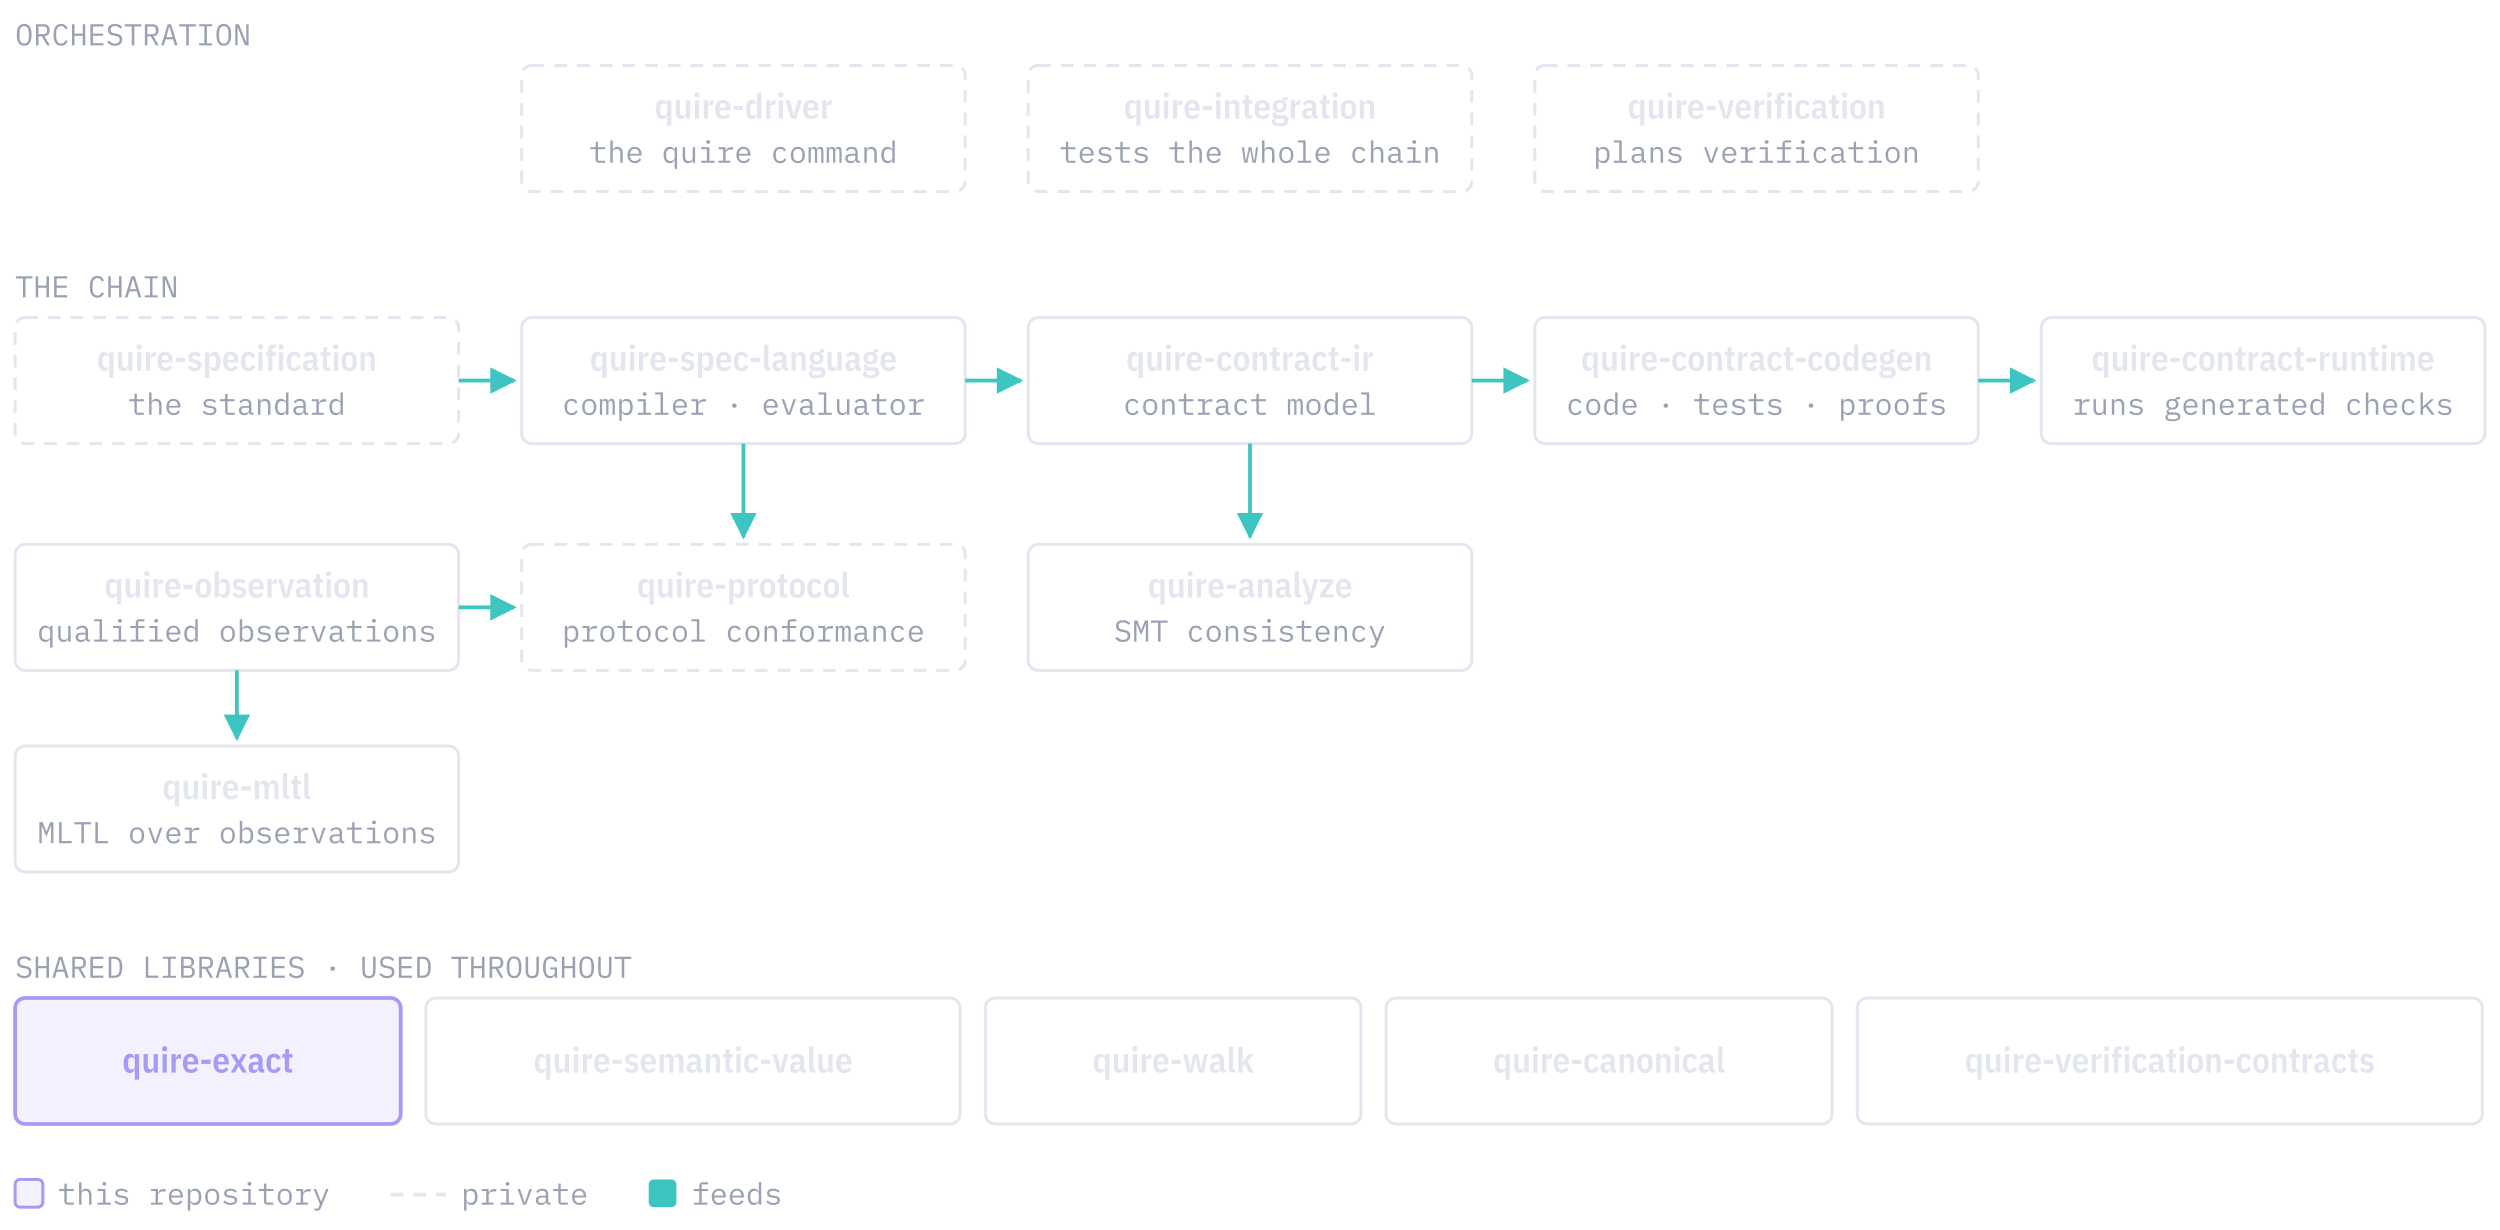
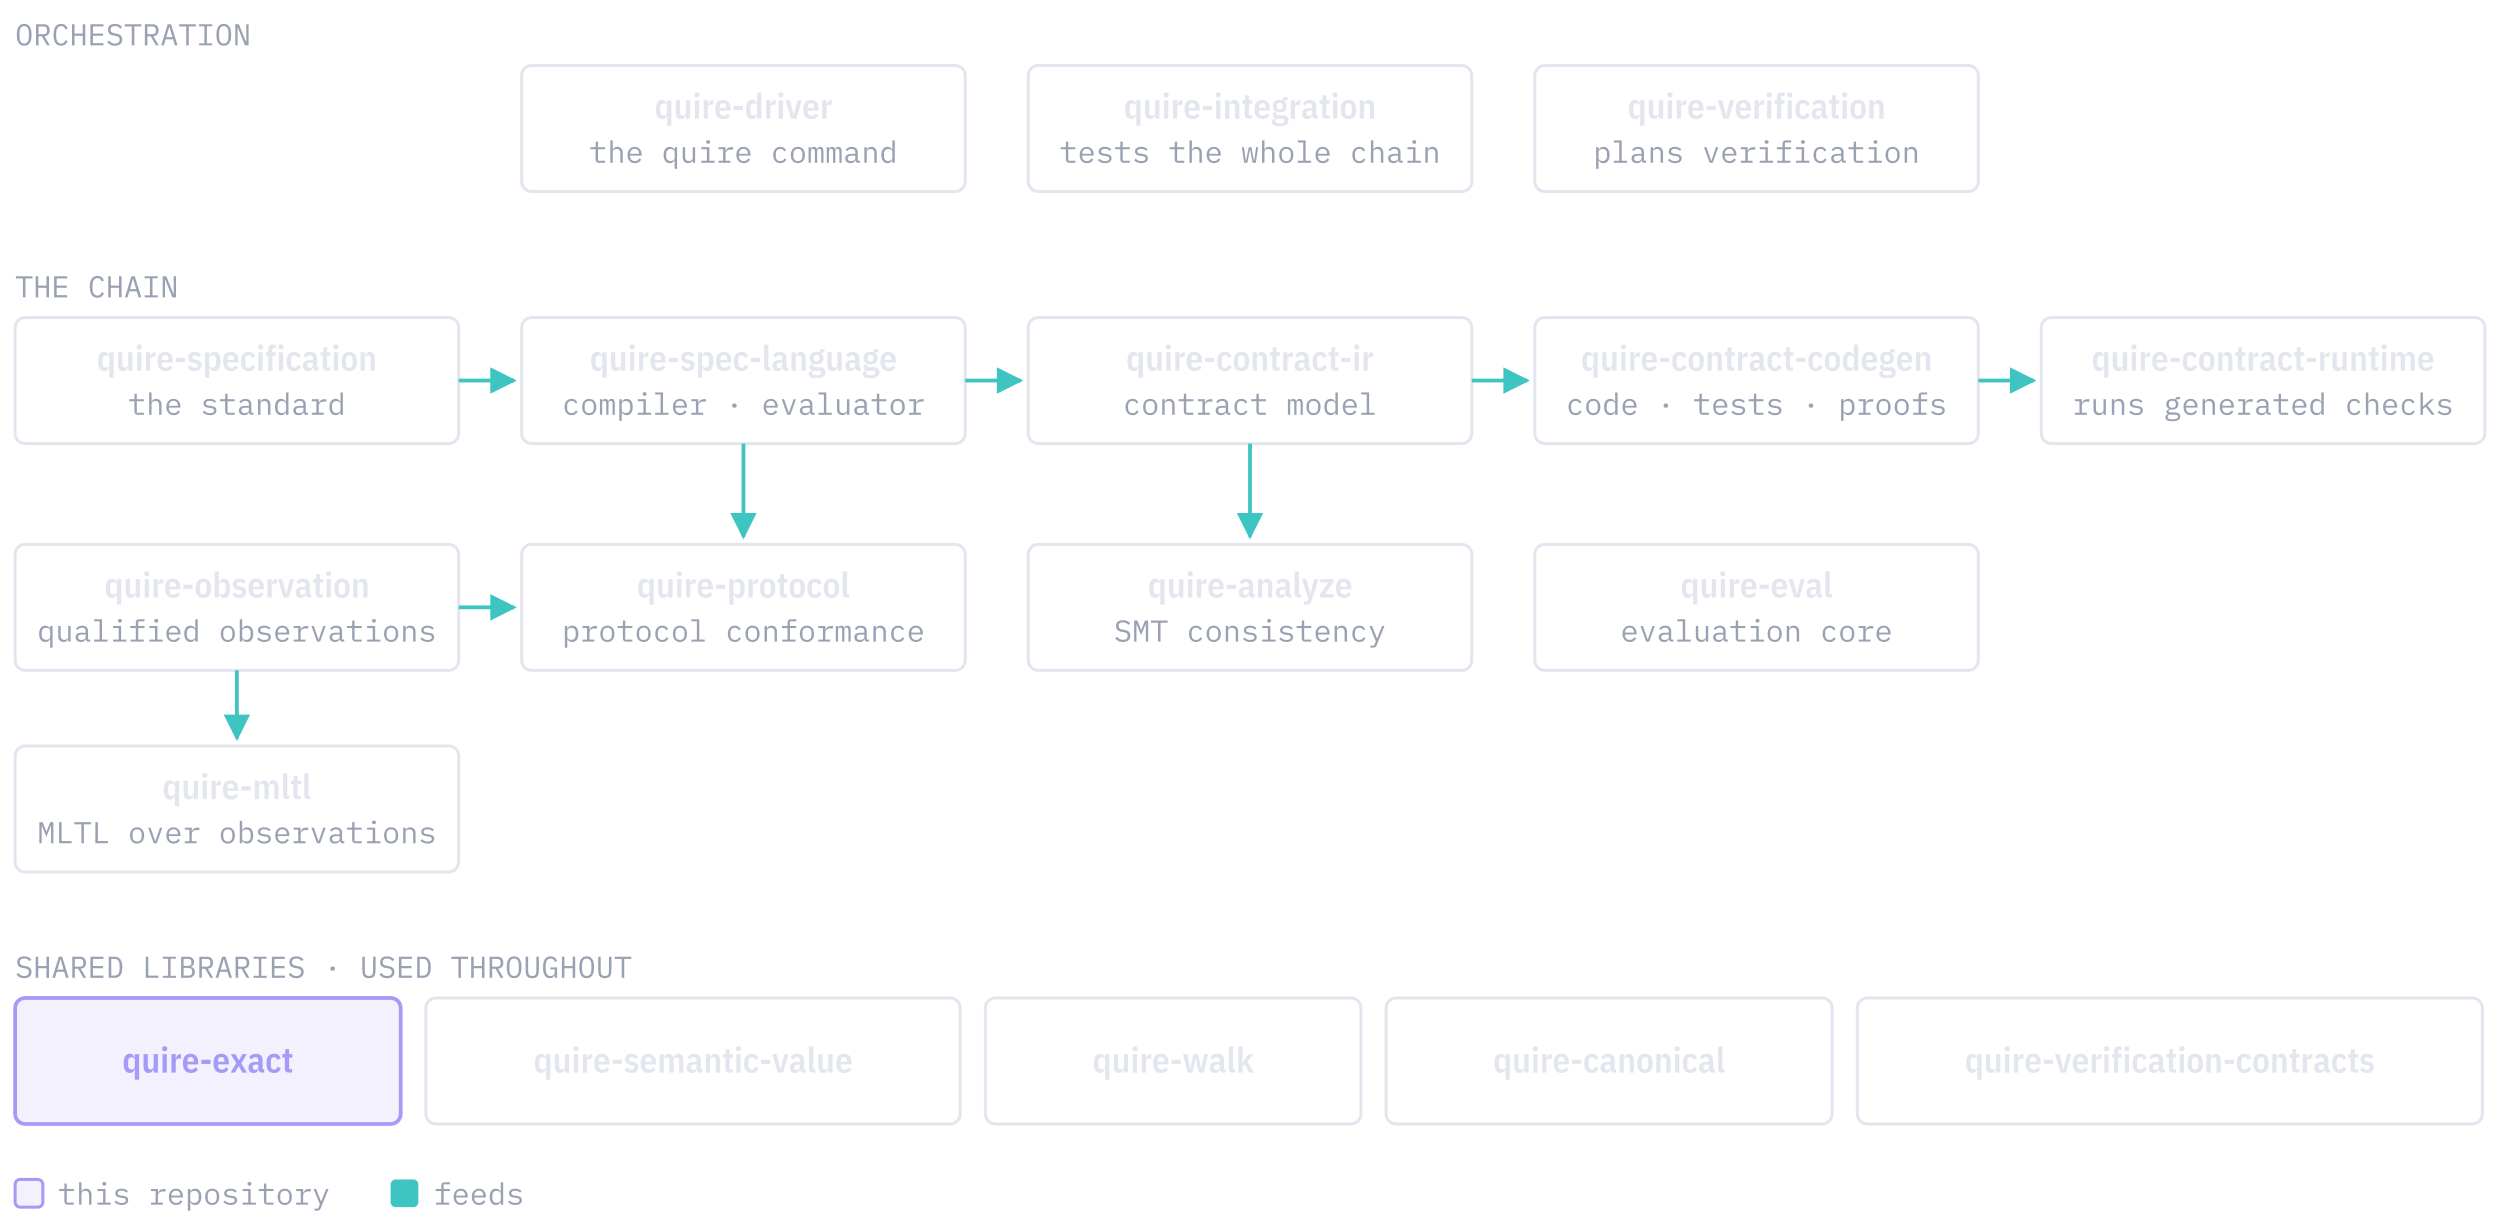
- <svg xmlns="http://www.w3.org/2000/svg" width="992" height="488" viewBox="-6 -6 992 488" role="img" aria-label="The Quire repositories. The main chain runs from the standard, quire-specification, to the compiler, quire-spec-language, then quire-contract-ir, quire-contract-codegen and quire-contract-runtime. quire-spec-language also feeds quire-protocol, and quire-contract-ir feeds quire-analyze. quire-observation feeds quire-protocol and quire-mltl. Above the chain, quire-driver runs it, quire-integration tests it and quire-verification plans verification. Below it, shared libraries used throughout: quire-exact, quire-semantic-value, quire-walk, quire-canonical and quire-verification-contracts.">
+ <svg xmlns="http://www.w3.org/2000/svg" width="992" height="488" viewBox="-6 -6 992 488" role="img" aria-label="The Quire repositories. The main chain runs from the standard, quire-specification, to the compiler, quire-spec-language, then quire-contract-ir, quire-contract-codegen and quire-contract-runtime. quire-spec-language also feeds quire-protocol, and quire-contract-ir feeds quire-analyze. quire-observation feeds quire-protocol and quire-mltl. quire-eval is the evaluation core. Above the chain, quire-driver runs it, quire-integration tests it and quire-verification plans verification. Below it, shared libraries used throughout: quire-exact, quire-semantic-value, quire-walk, quire-canonical and quire-verification-contracts.">
  <defs>
    <path id="mono_A" d="M481 0 422 199H177L118 0H31L245 698H356L570 0ZM304 609H295L197 272H402Z" />
    <path id="mono_B" d="M88 698H325Q415 698 466 649Q517 600 517 518Q517 455 486 419Q456 383 408 368V365Q467 351 505 312Q543 274 543 201Q543 159 529 122Q515 85 490 58Q464 31 430 16Q395 0 355 0H88ZM330 73Q388 73 421 99Q454 125 454 179V220Q454 273 421 300Q388 326 330 326H172V73ZM316 395Q369 395 399 418Q429 442 429 490V529Q429 577 399 601Q369 625 316 625H172V395Z" />
    <path id="mono_C" d="M323 -12Q195 -12 132 81Q70 174 70 349Q70 524 132 617Q195 710 323 710Q371 710 406 697Q441 684 466 662Q491 640 508 612Q525 585 538 557L466 524Q457 547 445 568Q433 588 416 604Q400 619 378 628Q355 637 323 637Q240 637 200 574Q159 511 159 406V292Q159 187 200 124Q240 61 323 61Q355 61 378 70Q400 79 416 94Q433 110 445 130Q457 151 466 174L538 141Q525 112 508 85Q491 58 466 36Q441 14 406 1Q371 -12 323 -12Z" />
    <path id="mono_D" d="M95 698H290Q418 698 481 610Q544 522 544 349Q544 176 481 88Q418 0 290 0H95ZM286 73Q370 73 412 131Q455 189 455 295V403Q455 509 412 567Q370 625 286 625H179V73Z" />
    <path id="mono_E" d="M90 0V698H520V625H174V390H508V317H174V73H520V0Z" />
    <path id="mono_G" d="M444 93H439Q430 73 418 54Q406 35 388 20Q369 6 343 -3Q317 -12 281 -12Q167 -12 112 80Q56 172 56 344Q56 524 117 617Q178 710 305 710Q354 710 390 697Q426 684 452 662Q477 640 494 612Q511 585 522 557L450 524Q441 547 430 568Q418 588 402 604Q385 619 362 628Q339 637 308 637Q224 637 184 574Q145 511 145 406V298Q145 245 153 202Q161 158 180 126Q198 94 228 76Q257 59 300 59Q368 59 406 100Q444 141 444 206V278H297V345H522V0H444Z" />
    <path id="mono_H" d="M436 317H164V0H80V698H164V390H436V698H520V0H436Z" />
    <path id="mono_I" d="M84 0V67H258V631H84V698H516V631H342V67H516V0Z" />
    <path id="mono_L" d="M120 0V698H204V73H535V0Z" />
    <path id="mono_M" d="M455 350V571H447L300 212L153 571H145V350V0H68V698H176L299 390H305L428 698H532V0H455Z" />
    <path id="mono_N" d="M163 588H156V0H80V698H199L437 110H444V698H520V0H401Z" />
    <path id="mono_O" d="M300 -12Q236 -12 190 12Q144 37 114 83Q84 129 70 196Q56 263 56 349Q56 434 70 502Q84 569 114 615Q144 661 190 686Q236 710 300 710Q364 710 410 686Q456 661 486 615Q516 569 530 502Q544 434 544 349Q544 263 530 196Q516 129 486 83Q456 37 410 12Q364 -12 300 -12ZM300 61Q342 61 371 78Q400 94 419 124Q438 154 446 196Q455 239 455 292V406Q455 458 446 501Q438 544 419 574Q400 604 371 620Q342 637 300 637Q258 637 229 620Q200 604 181 574Q162 544 154 501Q145 458 145 406V292Q145 239 154 196Q162 154 181 124Q200 94 229 78Q258 61 300 61Z" />
    <path id="mono_R" d="M174 0H90V698H344Q441 698 492 645Q543 592 543 497Q543 412 499 361Q455 310 371 302L549 0H455L285 298H174ZM342 369Q395 369 424 396Q454 422 454 471V523Q454 572 424 598Q395 625 342 625H174V369Z" />
    <path id="mono_S" d="M298 -12Q204 -12 144 22Q84 57 45 111L106 161Q147 110 192 85Q238 60 301 60Q377 60 417 95Q457 130 457 193Q457 244 428 272Q399 301 327 313L249 326Q198 335 164 353Q129 371 108 396Q87 422 78 452Q69 483 69 516Q69 612 132 661Q195 710 302 710Q386 710 444 682Q501 654 536 603L477 552Q448 590 407 614Q366 638 301 638Q230 638 192 608Q154 578 154 518Q154 471 182 442Q211 412 285 399L360 386Q411 377 446 359Q481 341 502 316Q524 291 533 260Q542 229 542 195Q542 98 478 43Q415 -12 298 -12Z" />
    <path id="mono_T" d="M342 625V0H258V625H25V698H575V625Z" />
    <path id="mono_U" d="M164 698V279Q164 228 167 188Q170 148 183 120Q196 91 224 76Q251 61 300 61Q349 61 376 76Q404 91 417 120Q430 148 433 188Q436 228 436 279V698H520V299Q520 221 512 163Q505 105 482 66Q458 27 414 8Q371 -12 300 -12Q229 -12 186 8Q142 27 118 66Q95 105 88 163Q80 221 80 299V698Z" />
    <path id="mono_a" d="M495 0Q448 0 428 24Q408 48 403 84H398Q381 39 344 14Q306 -12 243 -12Q162 -12 114 30Q66 72 66 145Q66 217 118 256Q171 295 288 295H398V346Q398 403 366 432Q334 460 275 460Q223 460 190 440Q157 419 137 384L83 424Q93 444 110 463Q127 482 152 496Q177 511 209 520Q241 528 280 528Q371 528 424 482Q478 436 478 354V70H550V0ZM257 55Q288 55 314 62Q339 70 358 82Q377 95 388 112Q398 130 398 150V235H288Q216 235 183 215Q150 195 150 157V136Q150 96 178 76Q207 55 257 55Z" />
    <path id="mono_b" d="M95 740H175V432H179Q229 528 338 528Q433 528 486 457Q540 386 540 258Q540 130 486 59Q433 -12 338 -12Q229 -12 179 84H175V0H95ZM307 59Q377 59 416 102Q454 144 454 214V302Q454 372 416 414Q377 457 307 457Q280 457 256 450Q232 443 214 430Q196 416 186 396Q175 377 175 351V165Q175 139 186 120Q196 100 214 86Q232 73 256 66Q280 59 307 59Z" />
    <path id="mono_c" d="M318 -12Q262 -12 218 8Q175 27 145 62Q115 97 100 147Q84 197 84 258Q84 319 100 369Q116 419 146 454Q176 490 219 509Q262 528 317 528Q392 528 439 495Q486 462 508 409L444 375Q430 415 398 437Q365 459 317 459Q282 459 254 448Q227 436 208 415Q189 394 180 365Q170 336 170 302V214Q170 180 180 151Q189 122 208 101Q227 80 255 68Q283 57 319 57Q371 57 405 81Q439 105 459 147L516 108Q493 56 444 22Q396 -12 318 -12Z" />
    <path id="mono_d" d="M425 84H421Q371 -12 262 -12Q167 -12 114 59Q60 130 60 258Q60 386 114 457Q167 528 262 528Q371 528 421 432H425V740H505V0H425ZM293 59Q320 59 344 66Q368 73 386 86Q404 100 414 120Q425 139 425 165V351Q425 377 414 396Q404 416 386 430Q368 443 344 450Q320 457 293 457Q223 457 184 414Q146 372 146 302V214Q146 144 184 102Q223 59 293 59Z" />
    <path id="mono_e" d="M309 -12Q253 -12 208 7Q164 26 132 62Q101 97 84 146Q67 196 67 257Q67 319 84 369Q102 419 133 454Q164 490 208 509Q251 528 304 528Q356 528 398 509Q441 490 471 456Q501 423 517 377Q533 331 533 276V238H151V214Q151 180 162 151Q173 122 194 101Q214 80 244 68Q273 57 309 57Q361 57 399 81Q437 105 457 147L516 107Q493 55 440 22Q386 -12 309 -12ZM304 462Q271 462 243 450Q215 438 194 417Q174 396 162 368Q151 339 151 305V298H447V309Q447 343 436 371Q426 399 408 420Q389 440 362 451Q336 462 304 462Z" />
    <path id="mono_f" d="M83 68H257V448H73V516H257V622Q257 674 284 707Q312 740 371 740H544V672H337V516H544V448H337V68H521V0H83Z" />
    <path id="mono_g" d="M561 -59Q561 -137 496 -174Q431 -212 301 -212Q176 -212 122 -179Q67 -146 67 -84Q67 -42 89 -19Q111 4 151 15V27Q129 38 117 55Q105 72 105 98Q105 138 132 158Q158 178 198 188V192Q150 213 124 254Q97 295 97 350Q97 389 111 422Q125 455 152 478Q178 502 215 515Q252 528 297 528Q355 528 399 507V516Q399 546 413 566Q427 586 461 586H556V516H440V481Q468 457 483 424Q498 391 498 350Q498 311 484 278Q469 245 443 222Q417 198 380 185Q342 172 297 172Q284 172 272 173Q260 174 248 176Q236 174 223 170Q210 165 199 158Q188 150 181 140Q174 130 174 117Q174 94 197 86Q220 79 257 79H371Q471 79 516 42Q561 4 561 -59ZM486 -63Q486 -32 461 -14Q436 5 374 5H195Q143 -16 143 -65Q143 -99 170 -124Q197 -148 260 -148H338Q408 -148 447 -126Q486 -105 486 -63ZM297 234Q357 234 386 262Q414 290 414 336V365Q414 411 386 438Q357 466 297 466Q237 466 209 438Q181 411 181 365V336Q181 290 209 262Q237 234 297 234Z" />
    <path id="mono_h" d="M98 740H178V432H182Q190 451 202 468Q214 486 232 499Q249 512 273 520Q297 528 329 528Q410 528 459 476Q508 425 508 331V0H428V317Q428 388 397 422Q366 457 306 457Q282 457 259 451Q236 445 218 433Q200 421 189 402Q178 383 178 358V0H98Z" />
    <path id="mono_i" d="M332 630Q297 630 283 644Q269 659 269 681V697Q269 719 283 734Q297 748 332 748Q367 748 381 734Q395 719 395 697V681Q395 659 381 644Q367 630 332 630ZM106 68H292V448H106V516H372V68H546V0H106Z" />
    <path id="mono_k" d="M105 740H185V273H189L279 358L451 516H549L335 314L574 0H475L274 268L185 187V0H105Z" />
    <path id="mono_l" d="M80 68H260V672H80V740H340V68H520V0H80Z" />
    <path id="mono_m" d="M54 0V516H128V456H132Q144 486 166 507Q188 528 231 528Q276 528 298 506Q320 483 325 447H328Q342 482 368 505Q394 528 440 528Q503 528 524 484Q546 440 546 358V0H472V345Q472 411 458 436Q445 462 409 462Q377 462 357 442Q337 421 337 379V0H263V345Q263 411 250 436Q236 462 201 462Q169 462 148 442Q128 421 128 379V0Z" />
    <path id="mono_n" d="M98 0V516H178V432H182Q190 451 202 468Q214 486 232 499Q249 512 273 520Q297 528 329 528Q410 528 459 476Q508 425 508 331V0H428V317Q428 388 397 422Q366 457 306 457Q282 457 259 451Q236 445 218 433Q200 421 189 402Q178 383 178 358V0Z" />
    <path id="mono_o" d="M300 -12Q246 -12 202 7Q159 26 128 62Q98 97 82 146Q66 196 66 258Q66 319 82 369Q98 419 128 454Q159 490 202 509Q246 528 300 528Q354 528 398 509Q441 490 472 454Q502 419 518 369Q534 319 534 258Q534 196 518 146Q502 97 472 62Q441 26 398 7Q354 -12 300 -12ZM300 57Q367 57 408 97Q449 137 449 221V295Q449 379 408 419Q367 459 300 459Q233 459 192 419Q151 379 151 295V221Q151 137 192 97Q233 57 300 57Z" />
    <path id="mono_p" d="M95 516H175V432H179Q229 528 338 528Q433 528 486 457Q540 386 540 258Q540 130 486 59Q433 -12 338 -12Q229 -12 179 84H175V-200H95ZM307 59Q377 59 416 102Q454 144 454 214V302Q454 372 416 414Q377 457 307 457Q280 457 256 450Q232 443 214 430Q196 416 186 396Q175 377 175 351V165Q175 139 186 120Q196 100 214 86Q232 73 256 66Q280 59 307 59Z" />
    <path id="mono_periodcentered" d="M300 235Q259 235 242 252Q226 269 226 295V313Q226 339 242 356Q259 373 300 373Q341 373 358 356Q374 339 374 313V295Q374 269 358 252Q341 235 300 235Z" />
    <path id="mono_q" d="M425 84H421Q371 -12 262 -12Q167 -12 114 59Q60 130 60 258Q60 386 114 457Q167 528 262 528Q371 528 421 432H425V516H505V-200H425ZM293 59Q320 59 344 66Q368 73 386 86Q404 100 414 120Q425 139 425 165V351Q425 377 414 396Q404 416 386 430Q368 443 344 450Q320 457 293 457Q223 457 184 414Q146 372 146 302V214Q146 144 184 102Q223 59 293 59Z" />
    <path id="mono_r" d="M77 68H228V448H77V516H308V386H313Q329 447 374 482Q418 516 487 516H559V436H462Q393 436 350 396Q308 356 308 291V68H469V0H77Z" />
    <path id="mono_s" d="M306 -12Q225 -12 166 16Q108 43 67 89L121 136Q158 97 202 76Q246 55 308 55Q368 55 406 76Q445 98 445 144Q445 164 438 178Q430 191 417 199Q404 207 388 212Q372 216 354 219L273 231Q246 235 214 242Q183 249 157 264Q131 280 114 306Q96 332 96 374Q96 413 112 442Q127 470 155 490Q183 509 221 518Q259 528 304 528Q374 528 426 506Q477 484 514 445L462 396Q453 407 440 418Q426 430 406 440Q387 449 361 455Q335 461 301 461Q240 461 208 440Q175 419 175 379Q175 359 182 346Q190 332 203 324Q216 316 232 312Q249 307 266 304L347 292Q375 288 406 281Q437 274 463 258Q489 243 506 217Q524 191 524 149Q524 72 464 30Q405 -12 306 -12Z" />
    <path id="mono_t" d="M325 0Q266 0 238 33Q211 66 211 118V448H39V516H167Q193 516 204 526Q214 537 214 563V698H291V516H526V448H291V68H526V0Z" />
    <path id="mono_u" d="M422 84H418Q410 65 398 48Q386 30 368 17Q351 4 327 -4Q303 -12 271 -12Q190 -12 141 40Q92 91 92 185V516H172V199Q172 128 203 94Q234 59 294 59Q318 59 341 65Q364 71 382 83Q400 95 411 114Q422 132 422 158V516H502V0H422Z" />
    <path id="mono_v" d="M249 0 64 516H145L219 300L299 67H303L383 300L457 516H536L351 0Z" />
    <path id="mono_w" d="M30 516H101L160 70H169L257 516H345L433 70H442L501 516H570L491 0H387L305 432H297L213 0H109Z" />
    <path id="mono_y" d="M467 516H547L291 -113Q282 -135 271 -152Q260 -168 245 -178Q230 -189 209 -194Q188 -200 159 -200H83V-132H203L261 10L53 516H135L222 300L299 104H303L380 300Z" />
    <path id="title_a" d="M406 0Q325 0 321 89H309Q299 41 264 14Q229 -12 177 -12Q105 -12 69 28Q33 68 33 140Q33 222 84 262Q135 302 231 302H312V347Q312 393 292 415Q273 437 228 437Q191 437 166 420Q141 402 122 370L51 434Q80 479 124 506Q169 534 238 534Q433 534 433 350V97H479V0ZM223 77Q260 77 286 98Q312 120 312 158V227H239Q155 227 155 162V140Q155 107 173 92Q191 77 223 77Z" />
    <path id="title_b" d="M66 740H187V436H201Q212 480 246 507Q279 534 324 534Q416 534 460 464Q504 395 504 261Q504 127 460 58Q416 -12 324 -12Q279 -12 246 15Q212 42 201 86H187V0H66ZM278 88Q325 88 351 117Q377 146 377 199V323Q377 376 351 405Q325 434 278 434Q237 434 212 414Q187 393 187 356V166Q187 129 212 108Q237 88 278 88Z" />
    <path id="title_c" d="M251 -12Q145 -12 90 54Q34 120 34 261Q34 402 90 468Q145 534 251 534Q328 534 374 499Q419 464 439 403L340 359Q332 397 312 416Q291 436 251 436Q161 436 161 328V194Q161 86 251 86Q293 86 315 106Q337 126 348 168L442 123Q396 -12 251 -12Z" />
    <path id="title_d" d="M357 86H343Q332 42 298 15Q265 -12 220 -12Q128 -12 84 58Q40 127 40 261Q40 395 84 464Q128 534 220 534Q265 534 298 507Q332 480 343 436H357V740H478V0H357ZM266 88Q307 88 332 108Q357 129 357 166V356Q357 393 332 414Q307 434 266 434Q219 434 193 405Q167 376 167 323V199Q167 146 193 117Q219 88 266 88Z" />
    <path id="title_e" d="M263 -12Q212 -12 170 4Q127 21 97 54Q67 88 50 140Q34 191 34 261Q34 402 90 468Q147 534 252 534Q357 534 414 468Q470 402 470 261V232H161V198Q161 146 190 116Q219 86 270 86Q313 86 342 104Q372 123 393 158L459 89Q430 43 381 16Q332 -12 263 -12ZM252 441Q161 441 161 333V307H343V333Q343 441 252 441Z" />
    <path id="title_f" d="M91 425H22V522H91V603Q91 674 122 707Q154 740 220 740H308V643H212V522H308V425H212V0H91Z" />
    <path id="title_g" d="M493 -46Q493 -87 480 -118Q468 -149 439 -170Q410 -191 362 -202Q314 -212 244 -212Q182 -212 140 -204Q98 -195 72 -179Q46 -163 35 -140Q24 -117 24 -88Q24 -48 46 -25Q68 -2 109 4V23Q77 31 62 53Q46 75 46 107Q46 139 68 160Q90 182 132 190V203Q47 245 47 357Q47 442 95 488Q143 534 244 534Q289 534 326 520V539Q326 610 394 610H467V516H366V496Q403 478 422 442Q441 407 441 357Q441 272 394 226Q346 181 244 181Q203 181 168 189Q154 183 147 170Q140 157 140 141Q140 121 153 111Q166 101 196 101H329Q418 101 456 63Q493 25 493 -46ZM380 -60Q380 -33 362 -19Q344 -5 302 -5H141Q119 -24 119 -61Q119 -93 140 -110Q162 -127 216 -127H275Q332 -127 356 -110Q380 -94 380 -60ZM244 264Q327 264 327 346V369Q327 451 244 451Q161 451 161 369V346Q161 264 244 264Z" />
    <path id="title_hyphen" d="M50 245V365H312V245Z" />
    <path id="title_i" d="M126 604Q88 604 71 620Q54 637 54 665V685Q54 713 71 730Q88 746 126 746Q164 746 181 730Q198 713 198 685V665Q198 637 181 620Q164 604 126 604ZM66 522H187V0H66Z" />
    <path id="title_k" d="M66 740H187V395L179 287H193L254 383L358 522H495L332 317L504 0H368L248 239L187 163V0H66Z" />
    <path id="title_l" d="M184 0Q121 0 94 28Q66 56 66 116V740H187V97H247V0Z" />
    <path id="title_m" d="M66 0V522H187V435H201Q232 534 324 534Q422 534 451 431H463Q480 484 516 509Q551 534 602 534Q668 534 705 486Q742 439 742 351V0H621V330Q621 432 548 432Q513 432 488 410Q464 389 464 350V0H343V330Q343 384 325 408Q307 432 271 432Q236 432 212 410Q187 389 187 350V0Z" />
    <path id="title_n" d="M66 0V522H187V435H201Q232 534 326 534Q396 534 434 486Q472 439 472 351V0H351V330Q351 432 275 432Q238 432 212 410Q187 389 187 350V0Z" />
    <path id="title_o" d="M253 -12Q149 -12 92 54Q34 120 34 261Q34 402 92 468Q149 534 253 534Q357 534 414 468Q472 402 472 261Q472 120 414 54Q357 -12 253 -12ZM253 86Q345 86 345 194V328Q345 436 253 436Q161 436 161 328V194Q161 86 253 86Z" />
    <path id="title_p" d="M66 522H187V436H201Q212 480 246 507Q279 534 324 534Q416 534 460 464Q504 395 504 261Q504 127 460 58Q416 -12 324 -12Q279 -12 246 15Q212 42 201 86H187V-200H66ZM278 88Q325 88 351 117Q377 146 377 199V323Q377 376 351 405Q325 434 278 434Q237 434 212 414Q187 393 187 356V166Q187 129 212 108Q237 88 278 88Z" />
    <path id="title_q" d="M357 86H343Q332 42 298 15Q265 -12 220 -12Q128 -12 84 58Q40 127 40 261Q40 395 84 464Q128 534 220 534Q265 534 298 507Q332 480 343 436H357V522H478V-200H357ZM266 88Q307 88 332 108Q357 129 357 166V356Q357 393 332 414Q307 434 266 434Q219 434 193 405Q167 376 167 323V199Q167 146 193 117Q219 88 266 88Z" />
    <path id="title_r" d="M66 0V522H187V415H201Q210 467 238 494Q267 522 313 522H339V398H299Q242 398 214 380Q187 362 187 317V0Z" />
    <path id="title_s" d="M224 -12Q159 -12 110 12Q61 35 24 82L98 154Q123 119 154 101Q185 83 226 83Q302 83 302 147Q302 172 290 186Q277 201 247 206L198 215Q116 230 79 266Q42 302 42 371Q42 453 90 494Q138 534 226 534Q287 534 332 514Q376 494 409 455L338 384Q318 409 290 424Q261 439 226 439Q156 439 156 376Q156 350 170 336Q184 323 214 318L264 309Q346 294 382 258Q417 223 417 159Q417 78 367 33Q317 -12 224 -12Z" />
    <path id="title_t" d="M210 0Q147 0 119 28Q91 56 91 117V425H22V522H58Q84 522 94 534Q103 546 103 572V664H212V522H306V425H212V97H298V0Z" />
    <path id="title_u" d="M346 88H332Q302 -12 205 -12Q135 -12 98 36Q60 83 60 172V522H181V192Q181 89 257 89Q294 89 320 111Q346 133 346 172V522H467V0H346Z" />
    <path id="title_v" d="M162 0 8 522H130L205 244L234 103H248L277 244L352 522H469L315 0Z" />
    <path id="title_w" d="M16 522H135L186 278L211 110H223L253 278L311 522H433L492 278L522 110H534L559 278L612 522H724L597 0H461L400 254L377 409H364L340 254L279 0H143Z" />
    <path id="title_x" d="M15 0 173 267 17 522H149L242 354H255L348 522H472L318 264L478 0H345L249 176H236L138 0Z" />
    <path id="title_y" d="M353 522H474L275 -109Q258 -162 227 -181Q196 -200 140 -200H58V-103H161L182 -29L8 522H131L209 240L237 103H249L277 241Z" />
    <path id="title_z" d="M34 0V95L275 425H42V522H412V428L170 97H418V0Z" />
    <marker id="ah-model" viewBox="0 0 10 10" refX="9" refY="5" markerWidth="7" markerHeight="7" orient="auto-start-reverse">
      <path d="M0,0 L10,5 L0,10 z" fill="#3ec5c1" />
    </marker>
  </defs>
-   <rect x="201" y="20" width="176" height="50" rx="4" stroke="#e3e6ee" stroke-width="1.2" fill="none" stroke-dasharray="5 4" />
+   <rect x="201" y="20" width="176" height="50" rx="4" stroke="#e3e6ee" stroke-width="1.2" fill="none" />
  <g fill="#e3e6ee" transform="translate(253.7,41.1) scale(0.014,-0.014)">
    <use href="#title_q" x="0" />
    <use href="#title_u" x="544" />
    <use href="#title_i" x="1077" />
    <use href="#title_r" x="1329" />
    <use href="#title_e" x="1686" />
    <use href="#title_hyphen" x="2191" />
    <use href="#title_d" x="2553" />
    <use href="#title_r" x="3097" />
    <use href="#title_i" x="3454" />
    <use href="#title_v" x="3706" />
    <use href="#title_e" x="4182" />
    <use href="#title_r" x="4687" />
  </g>
  <g fill="#9aa1b3" transform="translate(227.8,58.6) scale(0.012,-0.012)">
    <use href="#mono_t" x="0" />
    <use href="#mono_h" x="600" />
    <use href="#mono_e" x="1200" />
    <use href="#mono_q" x="2400" />
    <use href="#mono_u" x="3000" />
    <use href="#mono_i" x="3600" />
    <use href="#mono_r" x="4200" />
    <use href="#mono_e" x="4800" />
    <use href="#mono_c" x="6000" />
    <use href="#mono_o" x="6600" />
    <use href="#mono_m" x="7200" />
    <use href="#mono_m" x="7800" />
    <use href="#mono_a" x="8400" />
    <use href="#mono_n" x="9000" />
    <use href="#mono_d" x="9600" />
  </g>
-   <rect x="402" y="20" width="176" height="50" rx="4" stroke="#e3e6ee" stroke-width="1.2" fill="none" stroke-dasharray="5 4" />
+   <rect x="402" y="20" width="176" height="50" rx="4" stroke="#e3e6ee" stroke-width="1.2" fill="none" />
  <g fill="#e3e6ee" transform="translate(439.9,41.1) scale(0.014,-0.014)">
    <use href="#title_q" x="0" />
    <use href="#title_u" x="544" />
    <use href="#title_i" x="1077" />
    <use href="#title_r" x="1329" />
    <use href="#title_e" x="1686" />
    <use href="#title_hyphen" x="2191" />
    <use href="#title_i" x="2553" />
    <use href="#title_n" x="2805" />
    <use href="#title_t" x="3337" />
    <use href="#title_e" x="3671" />
    <use href="#title_g" x="4176" />
    <use href="#title_r" x="4668" />
    <use href="#title_a" x="5025" />
    <use href="#title_t" x="5532" />
    <use href="#title_i" x="5866" />
    <use href="#title_o" x="6118" />
    <use href="#title_n" x="6624" />
  </g>
  <g fill="#9aa1b3" transform="translate(414.4,58.6) scale(0.012,-0.012)">
    <use href="#mono_t" x="0" />
    <use href="#mono_e" x="600" />
    <use href="#mono_s" x="1200" />
    <use href="#mono_t" x="1800" />
    <use href="#mono_s" x="2400" />
    <use href="#mono_t" x="3600" />
    <use href="#mono_h" x="4200" />
    <use href="#mono_e" x="4800" />
    <use href="#mono_w" x="6000" />
    <use href="#mono_h" x="6600" />
    <use href="#mono_o" x="7200" />
    <use href="#mono_l" x="7800" />
    <use href="#mono_e" x="8400" />
    <use href="#mono_c" x="9600" />
    <use href="#mono_h" x="10200" />
    <use href="#mono_a" x="10800" />
    <use href="#mono_i" x="11400" />
    <use href="#mono_n" x="12000" />
  </g>
-   <rect x="603" y="20" width="176" height="50" rx="4" stroke="#e3e6ee" stroke-width="1.2" fill="none" stroke-dasharray="5 4" />
+   <rect x="603" y="20" width="176" height="50" rx="4" stroke="#e3e6ee" stroke-width="1.2" fill="none" />
  <g fill="#e3e6ee" transform="translate(639.8,41.1) scale(0.014,-0.014)">
    <use href="#title_q" x="0" />
    <use href="#title_u" x="544" />
    <use href="#title_i" x="1077" />
    <use href="#title_r" x="1329" />
    <use href="#title_e" x="1686" />
    <use href="#title_hyphen" x="2191" />
    <use href="#title_v" x="2553" />
    <use href="#title_e" x="3029" />
    <use href="#title_r" x="3534" />
    <use href="#title_i" x="3891" />
    <use href="#title_f" x="4143" />
    <use href="#title_i" x="4471" />
    <use href="#title_c" x="4723" />
    <use href="#title_a" x="5187" />
    <use href="#title_t" x="5694" />
    <use href="#title_i" x="6028" />
    <use href="#title_o" x="6280" />
    <use href="#title_n" x="6786" />
  </g>
  <g fill="#9aa1b3" transform="translate(626.2,58.6) scale(0.012,-0.012)">
    <use href="#mono_p" x="0" />
    <use href="#mono_l" x="600" />
    <use href="#mono_a" x="1200" />
    <use href="#mono_n" x="1800" />
    <use href="#mono_s" x="2400" />
    <use href="#mono_v" x="3600" />
    <use href="#mono_e" x="4200" />
    <use href="#mono_r" x="4800" />
    <use href="#mono_i" x="5400" />
    <use href="#mono_f" x="6000" />
    <use href="#mono_i" x="6600" />
    <use href="#mono_c" x="7200" />
    <use href="#mono_a" x="7800" />
    <use href="#mono_t" x="8400" />
    <use href="#mono_i" x="9000" />
    <use href="#mono_o" x="9600" />
    <use href="#mono_n" x="10200" />
  </g>
-   <rect x="0" y="120" width="176" height="50" rx="4" stroke="#e3e6ee" stroke-width="1.2" fill="none" stroke-dasharray="5 4" />
+   <rect x="0" y="120" width="176" height="50" rx="4" stroke="#e3e6ee" stroke-width="1.2" fill="none" />
  <g fill="#e3e6ee" transform="translate(32.4,141.1) scale(0.014,-0.014)">
    <use href="#title_q" x="0" />
    <use href="#title_u" x="544" />
    <use href="#title_i" x="1077" />
    <use href="#title_r" x="1329" />
    <use href="#title_e" x="1686" />
    <use href="#title_hyphen" x="2191" />
    <use href="#title_s" x="2553" />
    <use href="#title_p" x="3002" />
    <use href="#title_e" x="3546" />
    <use href="#title_c" x="4051" />
    <use href="#title_i" x="4515" />
    <use href="#title_f" x="4767" />
    <use href="#title_i" x="5095" />
    <use href="#title_c" x="5347" />
    <use href="#title_a" x="5811" />
    <use href="#title_t" x="6318" />
    <use href="#title_i" x="6652" />
    <use href="#title_o" x="6904" />
    <use href="#title_n" x="7410" />
  </g>
  <g fill="#9aa1b3" transform="translate(44.8,158.6) scale(0.012,-0.012)">
    <use href="#mono_t" x="0" />
    <use href="#mono_h" x="600" />
    <use href="#mono_e" x="1200" />
    <use href="#mono_s" x="2400" />
    <use href="#mono_t" x="3000" />
    <use href="#mono_a" x="3600" />
    <use href="#mono_n" x="4200" />
    <use href="#mono_d" x="4800" />
    <use href="#mono_a" x="5400" />
    <use href="#mono_r" x="6000" />
    <use href="#mono_d" x="6600" />
  </g>
  <rect x="201" y="120" width="176" height="50" rx="4" stroke="#e3e6ee" stroke-width="1.2" fill="none" />
  <g fill="#e3e6ee" transform="translate(228,141.1) scale(0.014,-0.014)">
    <use href="#title_q" x="0" />
    <use href="#title_u" x="544" />
    <use href="#title_i" x="1077" />
    <use href="#title_r" x="1329" />
    <use href="#title_e" x="1686" />
    <use href="#title_hyphen" x="2191" />
    <use href="#title_s" x="2553" />
    <use href="#title_p" x="3002" />
    <use href="#title_e" x="3546" />
    <use href="#title_c" x="4051" />
    <use href="#title_hyphen" x="4515" />
    <use href="#title_l" x="4877" />
    <use href="#title_a" x="5145" />
    <use href="#title_n" x="5652" />
    <use href="#title_g" x="6184" />
    <use href="#title_u" x="6676" />
    <use href="#title_a" x="7209" />
    <use href="#title_g" x="7716" />
    <use href="#title_e" x="8208" />
  </g>
  <g fill="#9aa1b3" transform="translate(217,158.6) scale(0.012,-0.012)">
    <use href="#mono_c" x="0" />
    <use href="#mono_o" x="600" />
    <use href="#mono_m" x="1200" />
    <use href="#mono_p" x="1800" />
    <use href="#mono_i" x="2400" />
    <use href="#mono_l" x="3000" />
    <use href="#mono_e" x="3600" />
    <use href="#mono_r" x="4200" />
    <use href="#mono_periodcentered" x="5400" />
    <use href="#mono_e" x="6600" />
    <use href="#mono_v" x="7200" />
    <use href="#mono_a" x="7800" />
    <use href="#mono_l" x="8400" />
    <use href="#mono_u" x="9000" />
    <use href="#mono_a" x="9600" />
    <use href="#mono_t" x="10200" />
    <use href="#mono_o" x="10800" />
    <use href="#mono_r" x="11400" />
  </g>
  <rect x="402" y="120" width="176" height="50" rx="4" stroke="#e3e6ee" stroke-width="1.2" fill="none" />
  <g fill="#e3e6ee" transform="translate(440.8,141.1) scale(0.014,-0.014)">
    <use href="#title_q" x="0" />
    <use href="#title_u" x="544" />
    <use href="#title_i" x="1077" />
    <use href="#title_r" x="1329" />
    <use href="#title_e" x="1686" />
    <use href="#title_hyphen" x="2191" />
    <use href="#title_c" x="2553" />
    <use href="#title_o" x="3017" />
    <use href="#title_n" x="3523" />
    <use href="#title_t" x="4055" />
    <use href="#title_r" x="4389" />
    <use href="#title_a" x="4746" />
    <use href="#title_c" x="5253" />
    <use href="#title_t" x="5717" />
    <use href="#title_hyphen" x="6051" />
    <use href="#title_i" x="6413" />
    <use href="#title_r" x="6665" />
  </g>
  <g fill="#9aa1b3" transform="translate(439.6,158.6) scale(0.012,-0.012)">
    <use href="#mono_c" x="0" />
    <use href="#mono_o" x="600" />
    <use href="#mono_n" x="1200" />
    <use href="#mono_t" x="1800" />
    <use href="#mono_r" x="2400" />
    <use href="#mono_a" x="3000" />
    <use href="#mono_c" x="3600" />
    <use href="#mono_t" x="4200" />
    <use href="#mono_m" x="5400" />
    <use href="#mono_o" x="6000" />
    <use href="#mono_d" x="6600" />
    <use href="#mono_e" x="7200" />
    <use href="#mono_l" x="7800" />
  </g>
  <rect x="603" y="120" width="176" height="50" rx="4" stroke="#e3e6ee" stroke-width="1.2" fill="none" />
  <g fill="#e3e6ee" transform="translate(621.3,141.1) scale(0.014,-0.014)">
    <use href="#title_q" x="0" />
    <use href="#title_u" x="544" />
    <use href="#title_i" x="1077" />
    <use href="#title_r" x="1329" />
    <use href="#title_e" x="1686" />
    <use href="#title_hyphen" x="2191" />
    <use href="#title_c" x="2553" />
    <use href="#title_o" x="3017" />
    <use href="#title_n" x="3523" />
    <use href="#title_t" x="4055" />
    <use href="#title_r" x="4389" />
    <use href="#title_a" x="4746" />
    <use href="#title_c" x="5253" />
    <use href="#title_t" x="5717" />
    <use href="#title_hyphen" x="6051" />
    <use href="#title_c" x="6413" />
    <use href="#title_o" x="6877" />
    <use href="#title_d" x="7383" />
    <use href="#title_e" x="7927" />
    <use href="#title_g" x="8432" />
    <use href="#title_e" x="8924" />
    <use href="#title_n" x="9429" />
  </g>
  <g fill="#9aa1b3" transform="translate(615.4,158.6) scale(0.012,-0.012)">
    <use href="#mono_c" x="0" />
    <use href="#mono_o" x="600" />
    <use href="#mono_d" x="1200" />
    <use href="#mono_e" x="1800" />
    <use href="#mono_periodcentered" x="3000" />
    <use href="#mono_t" x="4200" />
    <use href="#mono_e" x="4800" />
    <use href="#mono_s" x="5400" />
    <use href="#mono_t" x="6000" />
    <use href="#mono_s" x="6600" />
    <use href="#mono_periodcentered" x="7800" />
    <use href="#mono_p" x="9000" />
    <use href="#mono_r" x="9600" />
    <use href="#mono_o" x="10200" />
    <use href="#mono_o" x="10800" />
    <use href="#mono_f" x="11400" />
    <use href="#mono_s" x="12000" />
  </g>
  <rect x="804" y="120" width="176" height="50" rx="4" stroke="#e3e6ee" stroke-width="1.2" fill="none" />
  <g fill="#e3e6ee" transform="translate(823.9,141.1) scale(0.014,-0.014)">
    <use href="#title_q" x="0" />
    <use href="#title_u" x="544" />
    <use href="#title_i" x="1077" />
    <use href="#title_r" x="1329" />
    <use href="#title_e" x="1686" />
    <use href="#title_hyphen" x="2191" />
    <use href="#title_c" x="2553" />
    <use href="#title_o" x="3017" />
    <use href="#title_n" x="3523" />
    <use href="#title_t" x="4055" />
    <use href="#title_r" x="4389" />
    <use href="#title_a" x="4746" />
    <use href="#title_c" x="5253" />
    <use href="#title_t" x="5717" />
    <use href="#title_hyphen" x="6051" />
    <use href="#title_r" x="6413" />
    <use href="#title_u" x="6770" />
    <use href="#title_n" x="7303" />
    <use href="#title_t" x="7835" />
    <use href="#title_i" x="8169" />
    <use href="#title_m" x="8421" />
    <use href="#title_e" x="9223" />
  </g>
  <g fill="#9aa1b3" transform="translate(816.4,158.6) scale(0.012,-0.012)">
    <use href="#mono_r" x="0" />
    <use href="#mono_u" x="600" />
    <use href="#mono_n" x="1200" />
    <use href="#mono_s" x="1800" />
    <use href="#mono_g" x="3000" />
    <use href="#mono_e" x="3600" />
    <use href="#mono_n" x="4200" />
    <use href="#mono_e" x="4800" />
    <use href="#mono_r" x="5400" />
    <use href="#mono_a" x="6000" />
    <use href="#mono_t" x="6600" />
    <use href="#mono_e" x="7200" />
    <use href="#mono_d" x="7800" />
    <use href="#mono_c" x="9000" />
    <use href="#mono_h" x="9600" />
    <use href="#mono_e" x="10200" />
    <use href="#mono_c" x="10800" />
    <use href="#mono_k" x="11400" />
    <use href="#mono_s" x="12000" />
  </g>
  <rect x="0" y="210" width="176" height="50" rx="4" stroke="#e3e6ee" stroke-width="1.2" fill="none" />
  <g fill="#e3e6ee" transform="translate(35.4,231.1) scale(0.014,-0.014)">
    <use href="#title_q" x="0" />
    <use href="#title_u" x="544" />
    <use href="#title_i" x="1077" />
    <use href="#title_r" x="1329" />
    <use href="#title_e" x="1686" />
    <use href="#title_hyphen" x="2191" />
    <use href="#title_o" x="2553" />
    <use href="#title_b" x="3059" />
    <use href="#title_s" x="3603" />
    <use href="#title_e" x="4052" />
    <use href="#title_r" x="4557" />
    <use href="#title_v" x="4914" />
    <use href="#title_a" x="5390" />
    <use href="#title_t" x="5897" />
    <use href="#title_i" x="6231" />
    <use href="#title_o" x="6483" />
    <use href="#title_n" x="6989" />
  </g>
  <g fill="#9aa1b3" transform="translate(8.8,248.6) scale(0.012,-0.012)">
    <use href="#mono_q" x="0" />
    <use href="#mono_u" x="600" />
    <use href="#mono_a" x="1200" />
    <use href="#mono_l" x="1800" />
    <use href="#mono_i" x="2400" />
    <use href="#mono_f" x="3000" />
    <use href="#mono_i" x="3600" />
    <use href="#mono_e" x="4200" />
    <use href="#mono_d" x="4800" />
    <use href="#mono_o" x="6000" />
    <use href="#mono_b" x="6600" />
    <use href="#mono_s" x="7200" />
    <use href="#mono_e" x="7800" />
    <use href="#mono_r" x="8400" />
    <use href="#mono_v" x="9000" />
    <use href="#mono_a" x="9600" />
    <use href="#mono_t" x="10200" />
    <use href="#mono_i" x="10800" />
    <use href="#mono_o" x="11400" />
    <use href="#mono_n" x="12000" />
    <use href="#mono_s" x="12600" />
  </g>
-   <rect x="201" y="210" width="176" height="50" rx="4" stroke="#e3e6ee" stroke-width="1.2" fill="none" stroke-dasharray="5 4" />
+   <rect x="201" y="210" width="176" height="50" rx="4" stroke="#e3e6ee" stroke-width="1.2" fill="none" />
  <g fill="#e3e6ee" transform="translate(246.7,231.1) scale(0.014,-0.014)">
    <use href="#title_q" x="0" />
    <use href="#title_u" x="544" />
    <use href="#title_i" x="1077" />
    <use href="#title_r" x="1329" />
    <use href="#title_e" x="1686" />
    <use href="#title_hyphen" x="2191" />
    <use href="#title_p" x="2553" />
    <use href="#title_r" x="3097" />
    <use href="#title_o" x="3454" />
    <use href="#title_t" x="3960" />
    <use href="#title_o" x="4294" />
    <use href="#title_c" x="4800" />
    <use href="#title_o" x="5264" />
    <use href="#title_l" x="5770" />
  </g>
  <g fill="#9aa1b3" transform="translate(217,248.6) scale(0.012,-0.012)">
    <use href="#mono_p" x="0" />
    <use href="#mono_r" x="600" />
    <use href="#mono_o" x="1200" />
    <use href="#mono_t" x="1800" />
    <use href="#mono_o" x="2400" />
    <use href="#mono_c" x="3000" />
    <use href="#mono_o" x="3600" />
    <use href="#mono_l" x="4200" />
    <use href="#mono_c" x="5400" />
    <use href="#mono_o" x="6000" />
    <use href="#mono_n" x="6600" />
    <use href="#mono_f" x="7200" />
    <use href="#mono_o" x="7800" />
    <use href="#mono_r" x="8400" />
    <use href="#mono_m" x="9000" />
    <use href="#mono_a" x="9600" />
    <use href="#mono_n" x="10200" />
    <use href="#mono_c" x="10800" />
    <use href="#mono_e" x="11400" />
+   </g>
+   <rect x="603" y="210" width="176" height="50" rx="4" stroke="#e3e6ee" stroke-width="1.2" fill="none" />
+   <g fill="#e3e6ee" transform="translate(660.8,231.1) scale(0.014,-0.014)">
+     <use href="#title_q" x="0" />
+     <use href="#title_u" x="544" />
+     <use href="#title_i" x="1077" />
+     <use href="#title_r" x="1329" />
+     <use href="#title_e" x="1686" />
+     <use href="#title_hyphen" x="2191" />
+     <use href="#title_e" x="2553" />
+     <use href="#title_v" x="3058" />
+     <use href="#title_a" x="3534" />
+     <use href="#title_l" x="4041" />
+   </g>
+   <g fill="#9aa1b3" transform="translate(637,248.6) scale(0.012,-0.012)">
+     <use href="#mono_e" x="0" />
+     <use href="#mono_v" x="600" />
+     <use href="#mono_a" x="1200" />
+     <use href="#mono_l" x="1800" />
+     <use href="#mono_u" x="2400" />
+     <use href="#mono_a" x="3000" />
+     <use href="#mono_t" x="3600" />
+     <use href="#mono_i" x="4200" />
+     <use href="#mono_o" x="4800" />
+     <use href="#mono_n" x="5400" />
+     <use href="#mono_c" x="6600" />
+     <use href="#mono_o" x="7200" />
+     <use href="#mono_r" x="7800" />
+     <use href="#mono_e" x="8400" />
  </g>
  <rect x="402" y="210" width="176" height="50" rx="4" stroke="#e3e6ee" stroke-width="1.2" fill="none" />
  <g fill="#e3e6ee" transform="translate(449.4,231.1) scale(0.014,-0.014)">
    <use href="#title_q" x="0" />
    <use href="#title_u" x="544" />
    <use href="#title_i" x="1077" />
    <use href="#title_r" x="1329" />
    <use href="#title_e" x="1686" />
    <use href="#title_hyphen" x="2191" />
    <use href="#title_a" x="2553" />
    <use href="#title_n" x="3060" />
    <use href="#title_a" x="3592" />
    <use href="#title_l" x="4099" />
    <use href="#title_y" x="4367" />
    <use href="#title_z" x="4850" />
    <use href="#title_e" x="5302" />
  </g>
  <g fill="#9aa1b3" transform="translate(436,248.6) scale(0.012,-0.012)">
    <use href="#mono_S" x="0" />
    <use href="#mono_M" x="600" />
    <use href="#mono_T" x="1200" />
    <use href="#mono_c" x="2400" />
    <use href="#mono_o" x="3000" />
    <use href="#mono_n" x="3600" />
    <use href="#mono_s" x="4200" />
    <use href="#mono_i" x="4800" />
    <use href="#mono_s" x="5400" />
    <use href="#mono_t" x="6000" />
    <use href="#mono_e" x="6600" />
    <use href="#mono_n" x="7200" />
    <use href="#mono_c" x="7800" />
    <use href="#mono_y" x="8400" />
  </g>
  <rect x="0" y="290" width="176" height="50" rx="4" stroke="#e3e6ee" stroke-width="1.2" fill="none" />
  <g fill="#e3e6ee" transform="translate(58.4,311.1) scale(0.014,-0.014)">
    <use href="#title_q" x="0" />
    <use href="#title_u" x="544" />
    <use href="#title_i" x="1077" />
    <use href="#title_r" x="1329" />
    <use href="#title_e" x="1686" />
    <use href="#title_hyphen" x="2191" />
    <use href="#title_m" x="2553" />
    <use href="#title_l" x="3355" />
    <use href="#title_t" x="3623" />
    <use href="#title_l" x="3957" />
  </g>
  <g fill="#9aa1b3" transform="translate(8.8,328.6) scale(0.012,-0.012)">
    <use href="#mono_M" x="0" />
    <use href="#mono_L" x="600" />
    <use href="#mono_T" x="1200" />
    <use href="#mono_L" x="1800" />
    <use href="#mono_o" x="3000" />
    <use href="#mono_v" x="3600" />
    <use href="#mono_e" x="4200" />
    <use href="#mono_r" x="4800" />
    <use href="#mono_o" x="6000" />
    <use href="#mono_b" x="6600" />
    <use href="#mono_s" x="7200" />
    <use href="#mono_e" x="7800" />
    <use href="#mono_r" x="8400" />
    <use href="#mono_v" x="9000" />
    <use href="#mono_a" x="9600" />
    <use href="#mono_t" x="10200" />
    <use href="#mono_i" x="10800" />
    <use href="#mono_o" x="11400" />
    <use href="#mono_n" x="12000" />
    <use href="#mono_s" x="12600" />
  </g>
  <path d="M176,145 L198,145" fill="none" stroke="#3ec5c1" stroke-width="1.5" marker-end="url(#ah-model)" />
  <path d="M377,145 L399,145" fill="none" stroke="#3ec5c1" stroke-width="1.5" marker-end="url(#ah-model)" />
  <path d="M578,145 L600,145" fill="none" stroke="#3ec5c1" stroke-width="1.5" marker-end="url(#ah-model)" />
  <path d="M779,145 L801,145" fill="none" stroke="#3ec5c1" stroke-width="1.5" marker-end="url(#ah-model)" />
  <path d="M289,170 L289,207" fill="none" stroke="#3ec5c1" stroke-width="1.5" marker-end="url(#ah-model)" />
  <path d="M490,170 L490,207" fill="none" stroke="#3ec5c1" stroke-width="1.5" marker-end="url(#ah-model)" />
  <path d="M176,235 L198,235" fill="none" stroke="#3ec5c1" stroke-width="1.5" marker-end="url(#ah-model)" />
  <path d="M88,260 L88,287" fill="none" stroke="#3ec5c1" stroke-width="1.5" marker-end="url(#ah-model)" />
  <g fill="#9aa1b3" transform="translate(0,12) scale(0.012,-0.012)">
    <use href="#mono_O" x="0" />
    <use href="#mono_R" x="600" />
    <use href="#mono_C" x="1200" />
    <use href="#mono_H" x="1800" />
    <use href="#mono_E" x="2400" />
    <use href="#mono_S" x="3000" />
    <use href="#mono_T" x="3600" />
    <use href="#mono_R" x="4200" />
    <use href="#mono_A" x="4800" />
    <use href="#mono_T" x="5400" />
    <use href="#mono_I" x="6000" />
    <use href="#mono_O" x="6600" />
    <use href="#mono_N" x="7200" />
  </g>
  <g fill="#9aa1b3" transform="translate(0,112) scale(0.012,-0.012)">
    <use href="#mono_T" x="0" />
    <use href="#mono_H" x="600" />
    <use href="#mono_E" x="1200" />
    <use href="#mono_C" x="2400" />
    <use href="#mono_H" x="3000" />
    <use href="#mono_A" x="3600" />
    <use href="#mono_I" x="4200" />
    <use href="#mono_N" x="4800" />
  </g>
  <g fill="#9aa1b3" transform="translate(0,382) scale(0.012,-0.012)">
    <use href="#mono_S" x="0" />
    <use href="#mono_H" x="600" />
    <use href="#mono_A" x="1200" />
    <use href="#mono_R" x="1800" />
    <use href="#mono_E" x="2400" />
    <use href="#mono_D" x="3000" />
    <use href="#mono_L" x="4200" />
    <use href="#mono_I" x="4800" />
    <use href="#mono_B" x="5400" />
    <use href="#mono_R" x="6000" />
    <use href="#mono_A" x="6600" />
    <use href="#mono_R" x="7200" />
    <use href="#mono_I" x="7800" />
    <use href="#mono_E" x="8400" />
    <use href="#mono_S" x="9000" />
    <use href="#mono_periodcentered" x="10200" />
    <use href="#mono_U" x="11400" />
    <use href="#mono_S" x="12000" />
    <use href="#mono_E" x="12600" />
    <use href="#mono_D" x="13200" />
    <use href="#mono_T" x="14400" />
    <use href="#mono_H" x="15000" />
    <use href="#mono_R" x="15600" />
    <use href="#mono_O" x="16200" />
    <use href="#mono_U" x="16800" />
    <use href="#mono_G" x="17400" />
    <use href="#mono_H" x="18000" />
    <use href="#mono_O" x="18600" />
    <use href="#mono_U" x="19200" />
    <use href="#mono_T" x="19800" />
  </g>
  <rect x="0" y="390" width="153" height="50" rx="4" stroke="#a59bf7" stroke-width="1.5" fill="#a59bf7" fill-opacity="0.14" />
  <g fill="#a59bf7" transform="translate(42.5,419.6) scale(0.014,-0.014)">
    <use href="#title_q" x="0" />
    <use href="#title_u" x="544" />
    <use href="#title_i" x="1077" />
    <use href="#title_r" x="1329" />
    <use href="#title_e" x="1686" />
    <use href="#title_hyphen" x="2191" />
    <use href="#title_e" x="2553" />
    <use href="#title_x" x="3058" />
    <use href="#title_a" x="3546" />
    <use href="#title_c" x="4053" />
    <use href="#title_t" x="4517" />
  </g>
  <rect x="163" y="390" width="212" height="50" rx="4" stroke="#e3e6ee" stroke-width="1.2" fill="none" />
  <g fill="#e3e6ee" transform="translate(205.7,419.6) scale(0.014,-0.014)">
    <use href="#title_q" x="0" />
    <use href="#title_u" x="544" />
    <use href="#title_i" x="1077" />
    <use href="#title_r" x="1329" />
    <use href="#title_e" x="1686" />
    <use href="#title_hyphen" x="2191" />
    <use href="#title_s" x="2553" />
    <use href="#title_e" x="3002" />
    <use href="#title_m" x="3507" />
    <use href="#title_a" x="4309" />
    <use href="#title_n" x="4816" />
    <use href="#title_t" x="5348" />
    <use href="#title_i" x="5682" />
    <use href="#title_c" x="5934" />
    <use href="#title_hyphen" x="6398" />
    <use href="#title_v" x="6760" />
    <use href="#title_a" x="7236" />
    <use href="#title_l" x="7743" />
    <use href="#title_u" x="8011" />
    <use href="#title_e" x="8544" />
  </g>
  <rect x="385" y="390" width="149" height="50" rx="4" stroke="#e3e6ee" stroke-width="1.2" fill="none" />
  <g fill="#e3e6ee" transform="translate(427.5,419.6) scale(0.014,-0.014)">
    <use href="#title_q" x="0" />
    <use href="#title_u" x="544" />
    <use href="#title_i" x="1077" />
    <use href="#title_r" x="1329" />
    <use href="#title_e" x="1686" />
    <use href="#title_hyphen" x="2191" />
    <use href="#title_w" x="2553" />
    <use href="#title_a" x="3292" />
    <use href="#title_l" x="3799" />
    <use href="#title_k" x="4067" />
  </g>
  <rect x="544" y="390" width="177" height="50" rx="4" stroke="#e3e6ee" stroke-width="1.2" fill="none" />
  <g fill="#e3e6ee" transform="translate(586.4,419.6) scale(0.014,-0.014)">
    <use href="#title_q" x="0" />
    <use href="#title_u" x="544" />
    <use href="#title_i" x="1077" />
    <use href="#title_r" x="1329" />
    <use href="#title_e" x="1686" />
    <use href="#title_hyphen" x="2191" />
    <use href="#title_c" x="2553" />
    <use href="#title_a" x="3017" />
    <use href="#title_n" x="3524" />
    <use href="#title_o" x="4056" />
    <use href="#title_n" x="4562" />
    <use href="#title_i" x="5094" />
    <use href="#title_c" x="5346" />
    <use href="#title_a" x="5810" />
    <use href="#title_l" x="6317" />
  </g>
  <rect x="731" y="390" width="248" height="50" rx="4" stroke="#e3e6ee" stroke-width="1.2" fill="none" />
  <g fill="#e3e6ee" transform="translate(773.6,419.6) scale(0.014,-0.014)">
    <use href="#title_q" x="0" />
    <use href="#title_u" x="544" />
    <use href="#title_i" x="1077" />
    <use href="#title_r" x="1329" />
    <use href="#title_e" x="1686" />
    <use href="#title_hyphen" x="2191" />
    <use href="#title_v" x="2553" />
    <use href="#title_e" x="3029" />
    <use href="#title_r" x="3534" />
    <use href="#title_i" x="3891" />
    <use href="#title_f" x="4143" />
    <use href="#title_i" x="4471" />
    <use href="#title_c" x="4723" />
    <use href="#title_a" x="5187" />
    <use href="#title_t" x="5694" />
    <use href="#title_i" x="6028" />
    <use href="#title_o" x="6280" />
    <use href="#title_n" x="6786" />
    <use href="#title_hyphen" x="7318" />
    <use href="#title_c" x="7680" />
    <use href="#title_o" x="8144" />
    <use href="#title_n" x="8650" />
    <use href="#title_t" x="9182" />
    <use href="#title_r" x="9516" />
    <use href="#title_a" x="9873" />
    <use href="#title_c" x="10380" />
    <use href="#title_t" x="10844" />
    <use href="#title_s" x="11178" />
  </g>
  <rect x="0" y="462" width="11" height="11" rx="2" stroke="#a59bf7" stroke-width="1.2" fill="#a59bf7" fill-opacity="0.14" />
  <g fill="#9aa1b3" transform="translate(17,472) scale(0.012,-0.012)">
    <use href="#mono_t" x="0" />
    <use href="#mono_h" x="600" />
    <use href="#mono_i" x="1200" />
    <use href="#mono_s" x="1800" />
    <use href="#mono_r" x="3000" />
    <use href="#mono_e" x="3600" />
    <use href="#mono_p" x="4200" />
    <use href="#mono_o" x="4800" />
    <use href="#mono_s" x="5400" />
    <use href="#mono_i" x="6000" />
    <use href="#mono_t" x="6600" />
    <use href="#mono_o" x="7200" />
    <use href="#mono_r" x="7800" />
    <use href="#mono_y" x="8400" />
  </g>
-   <path d="M149,468 L171,468" fill="none" stroke="#e3e6ee" stroke-width="1.5" stroke-dasharray="5 4" />
-   <g fill="#9aa1b3" transform="translate(177,472) scale(0.012,-0.012)">
-     <use href="#mono_p" x="0" />
-     <use href="#mono_r" x="600" />
-     <use href="#mono_i" x="1200" />
-     <use href="#mono_v" x="1800" />
-     <use href="#mono_a" x="2400" />
-     <use href="#mono_t" x="3000" />
-     <use href="#mono_e" x="3600" />
-   </g>
-   <rect x="251.4" y="462" width="11" height="11" rx="2" fill="#3ec5c1" fill-opacity="1" />
-   <g fill="#9aa1b3" transform="translate(268.4,472) scale(0.012,-0.012)">
+   <rect x="149" y="462" width="11" height="11" rx="2" fill="#3ec5c1" fill-opacity="1" />
+   <g fill="#9aa1b3" transform="translate(166,472) scale(0.012,-0.012)">
    <use href="#mono_f" x="0" />
    <use href="#mono_e" x="600" />
    <use href="#mono_e" x="1200" />
    <use href="#mono_d" x="1800" />
    <use href="#mono_s" x="2400" />
  </g>
</svg>
